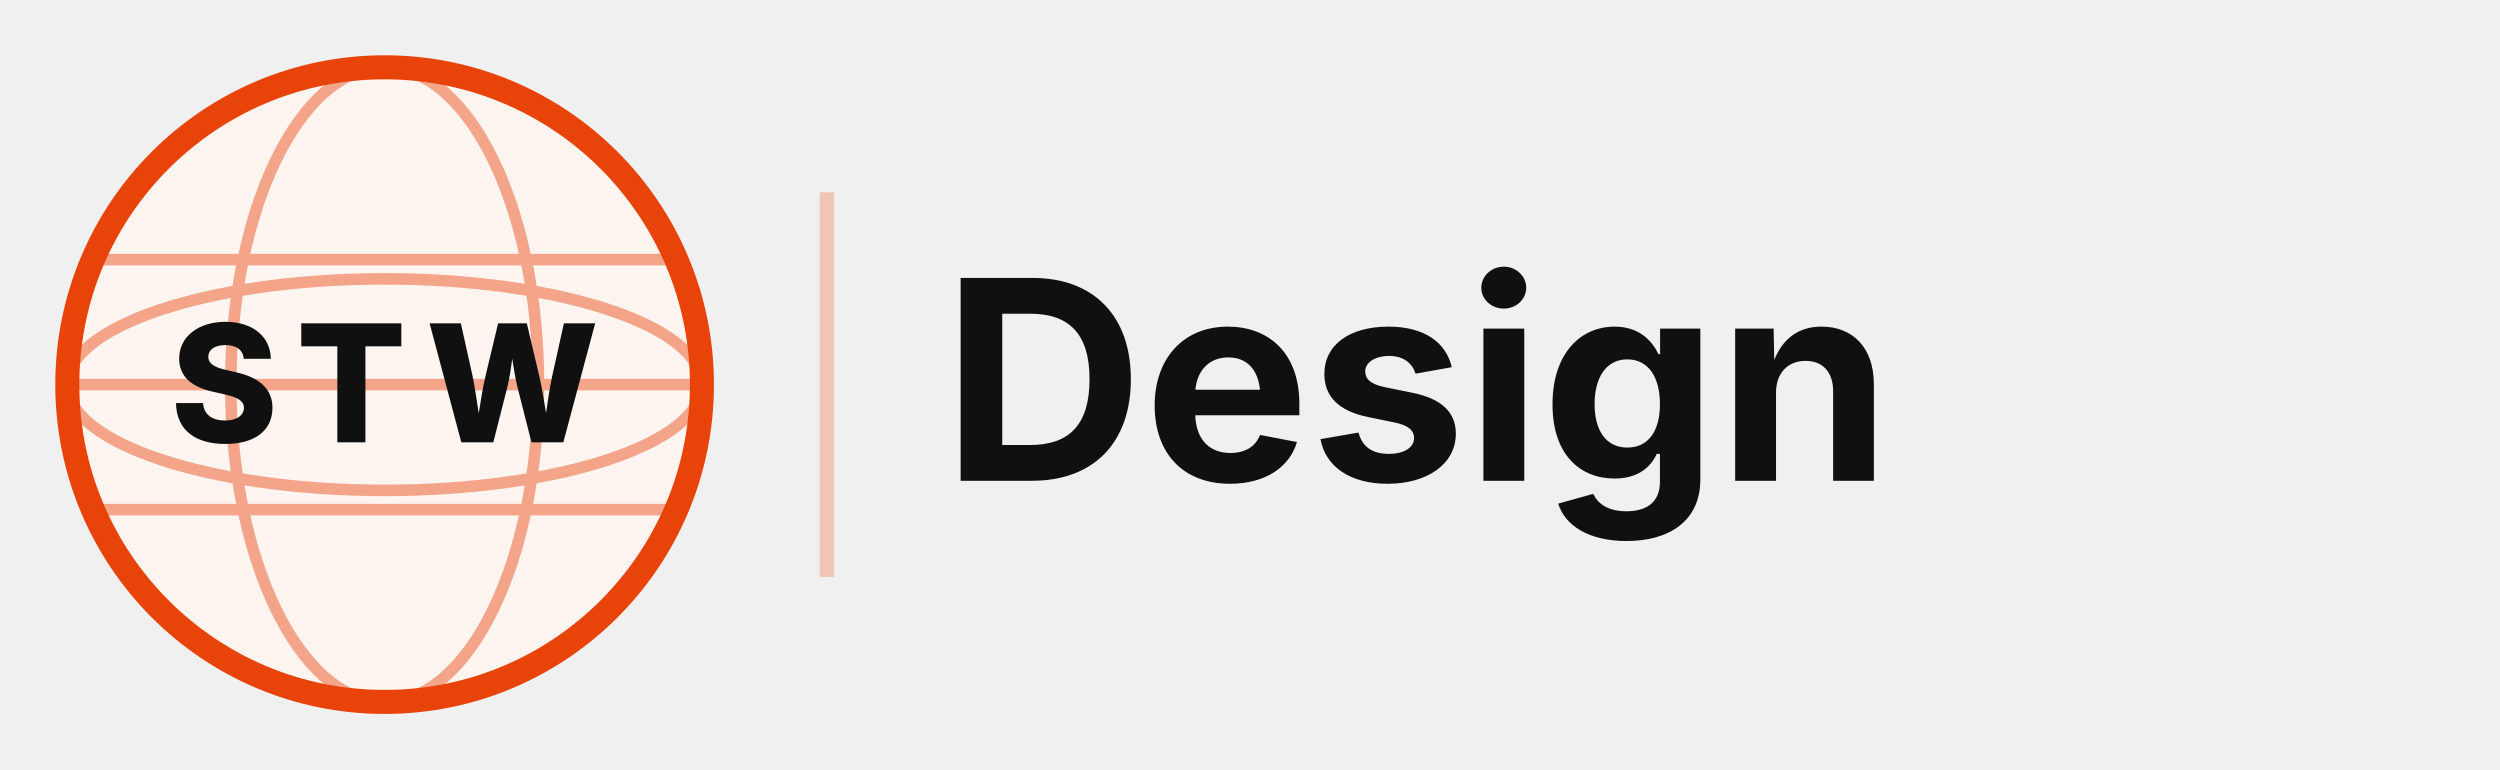
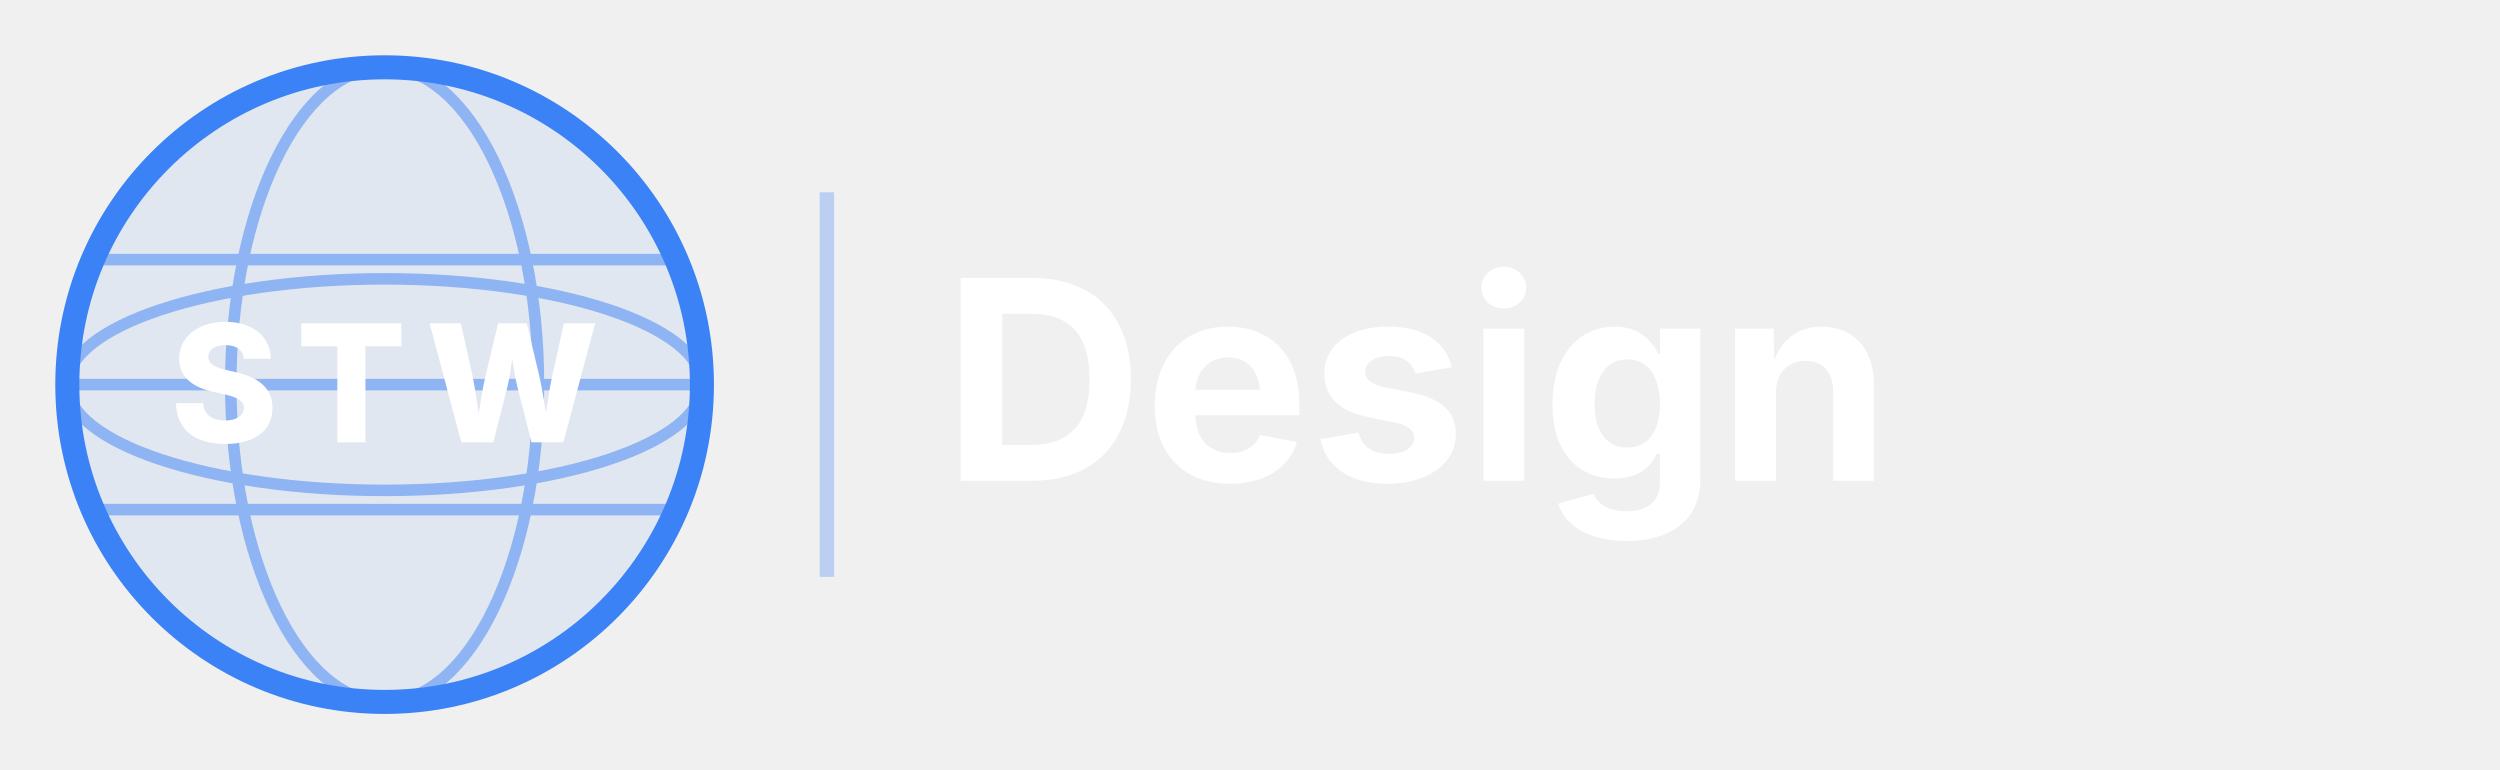
<svg xmlns="http://www.w3.org/2000/svg" viewBox="0 0 260 80" width="260" height="80">
  <defs>
    <clipPath id="gc">
      <circle cx="40" cy="40" r="33" />
    </clipPath>
  </defs>
-   <circle cx="40" cy="40" r="33" fill="#fef4f0" />
-   <g clip-path="url(#gc)" fill="none" stroke="#e8440a" stroke-width="1.2" opacity="0.45">
+   <circle cx="40" cy="40" r="33" fill="rgba(59,130,246,0.08)" />
+   <g clip-path="url(#gc)" fill="none" stroke="#3B82F6" stroke-width="1.2" opacity="0.5">
    <line x1="7" y1="27" x2="73" y2="27" />
    <line x1="7" y1="40" x2="73" y2="40" />
    <line x1="7" y1="53" x2="73" y2="53" />
    <ellipse cx="40" cy="40" rx="33" ry="11" />
    <ellipse cx="40" cy="40" rx="16" ry="33" />
  </g>
-   <circle cx="40" cy="40" r="33" fill="none" stroke="#e8440a" stroke-width="2.5" />
-   <text x="40" y="46" font-family="Inter,-apple-system,BlinkMacSystemFont,Arial,sans-serif" font-size="17" font-weight="800" fill="#111010" text-anchor="middle" letter-spacing="2">STW</text>
-   <line x1="86" y1="20" x2="86" y2="60" stroke="#e8440a" stroke-width="1.5" opacity="0.25" />
-   <text x="98" y="50" font-family="Inter,-apple-system,BlinkMacSystemFont,Arial,sans-serif" font-size="29" font-weight="700" fill="#111010">Design</text>
+   <circle cx="40" cy="40" r="33" fill="none" stroke="#3B82F6" stroke-width="2.5" />
+   <text x="40" y="46" font-family="Inter,-apple-system,BlinkMacSystemFont,Arial,sans-serif" font-size="17" font-weight="800" fill="#ffffff" text-anchor="middle" letter-spacing="2">STW</text>
+   <line x1="86" y1="20" x2="86" y2="60" stroke="#3B82F6" stroke-width="1.5" opacity="0.3" />
+   <text x="98" y="50" font-family="Inter,-apple-system,BlinkMacSystemFont,Arial,sans-serif" font-size="29" font-weight="700" fill="#ffffff">Design</text>
</svg>
